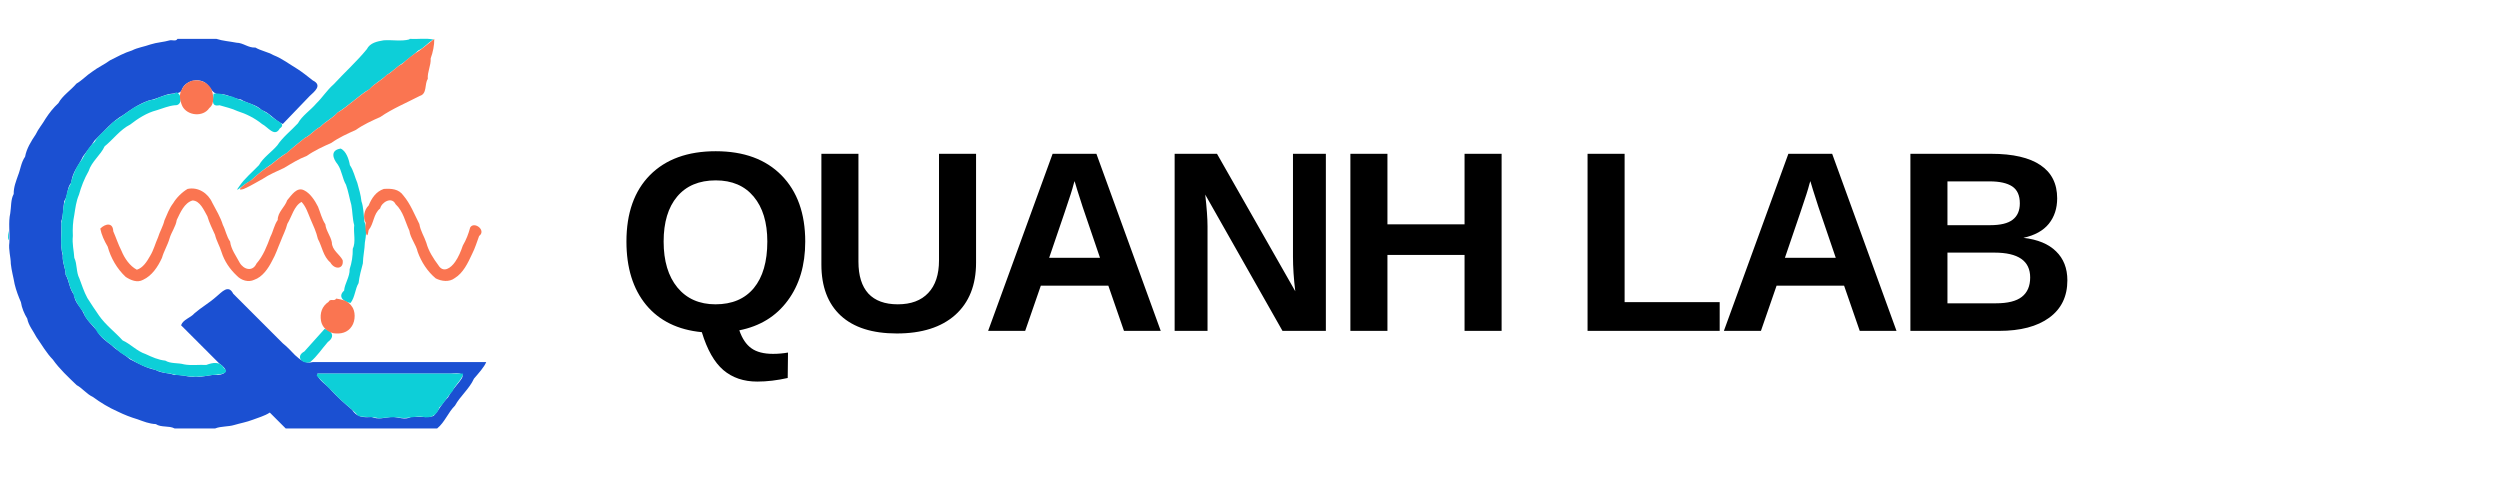
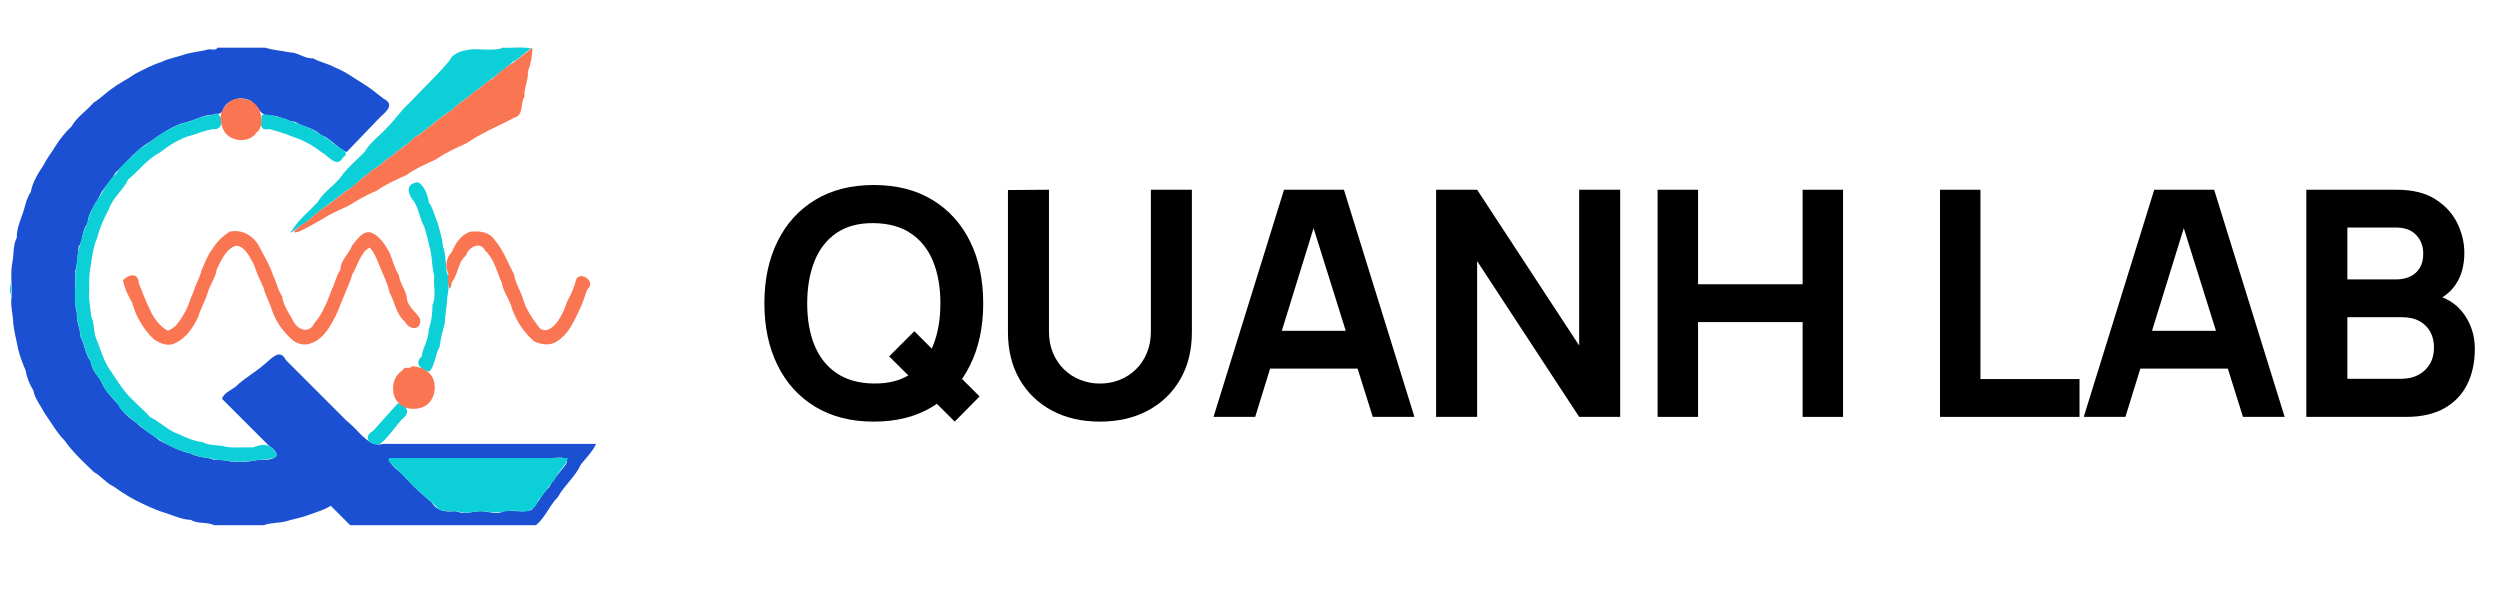
- <svg xmlns="http://www.w3.org/2000/svg" viewBox="0 0 272 54" role="img" aria-label="Quanh Lab">
+ <svg xmlns="http://www.w3.org/2000/svg" viewBox="0 0 221.88 54" role="img" aria-label="Quanh Lab">
  <svg x="0" y="3" width="54" height="45" viewBox="340 144 344 284">
    <path fill="#1b50d2" fill-rule="evenodd" d="m 463,150.5 c 9,0 18,0 27,0 4.338,1.422 9.125,1.708 13.954,2.662 4.637,0.033 8.215,3.717 13.046,3.338 3.793,2.244 8.445,2.954 12.593,5.297 5.845,2.273 10.81,6.126 16.031,9.245 4.04,2.532 7.489,5.383 11.192,8.274 6.8,3.384 1.269,7.53 -2.245,10.856 C 548.38,196.614 542.19,203.057 536,209.5 c -5.246,-2.038 -9.05,-7.839 -14.605,-9.605 C 517.47,195.753 511.408,195.471 507,192.5 c -4.214,-0.335 -8.393,-3.04 -12.605,-3.605 -6.02,1.162 -7.392,-2.937 -10.921,-6.921 -4.598,-4.769 -14.101,-3.071 -17.101,2.904 -1.048,4.801 -6.388,2.615 -11.304,4.469 -4.138,1.34 -7.658,3.1 -12.265,3.992 -6.474,2.335 -12.041,6.124 -17.335,9.926 -7.748,4.299 -13.385,11.5 -19.969,17.735 -2.201,3.74 -5.248,7.193 -8,11 -2.549,5.892 -7.603,11.076 -8,18 -3.41,3.877 -2.058,8.761 -5,13 -0.733,4.591 -0.511,9.578 -2,13.856 0.437,7.909 -1.014,16.6 1,23.856 -0.401,4.872 1.96,8.599 2,13.288 2.534,4.065 2.451,9.869 6,14 -0.053,4.871 4.397,8.14 6.21,12.21 2.072,4.916 6.252,8.691 9.79,12.79 1.751,3.97 6.323,7.264 9.71,9.71 3.903,3.928 8.502,6.004 12.79,9.79 5.861,2.937 11.717,6.293 17.765,7.383 4.218,2.566 8.979,1.833 13.09,3.617 5.327,-0.58 9.433,1.79 14.847,1 5.543,0.738 9.783,-1.669 15.297,-1 6.781,-0.868 6.892,-3.934 1.053,-7.947 C 483.202,366.702 474.351,357.851 465.5,349 c 1.421,-4.091 6.573,-5.095 9.316,-8.316 4.746,-4.12 10.196,-7.13 15.204,-11.6 3.724,-3.034 8.272,-8.702 11.611,-1.953 C 513.087,338.587 524.544,350.044 536,361.5 c 2.839,2.273 5.639,5.179 8.424,8.136 3.339,3.02 7.049,6.328 12.423,4.864 40.051,0 80.102,0 120.153,0 -1.367,3.475 -5.39,7.852 -8.5,11.5 -3.174,7.057 -9.578,12.115 -13.139,18.673 C 650.494,409.497 648.335,416.164 643,420.5 c -35,0 -70,0 -105,0 -3.667,-3.667 -7.333,-7.333 -11,-11 -3.717,2.424 -8.03,3.507 -11.856,5 -4.276,1.647 -8.698,2.404 -12.749,3.605 -4.209,1.301 -9.174,0.775 -13.251,2.395 -9.381,0 -18.763,0 -28.144,0 -3.886,-2.079 -9.289,-0.498 -13,-3 -4.624,-0.21 -8.428,-1.81 -12.678,-3.336 -4.802,-1.436 -9.097,-3.108 -13.68,-5.344 -6.285,-2.788 -11.917,-6.213 -17.172,-10.086 -4.439,-2.043 -7.28,-6.072 -11.325,-8.235 -5.827,-5.611 -11.962,-11.251 -16.487,-17.698 -4.621,-4.73 -7.615,-10.228 -11.428,-15.614 -2.1,-4.134 -5.564,-8.206 -6.335,-12.793 C 356.812,341.021 355.084,336.933 354.5,333 c -1.644,-3.795 -3.293,-8.058 -4.363,-12.542 -0.868,-4.957 -2.133,-9.23 -2.637,-14.026 -0.06,-5.062 -1.689,-9.475 -1,-14.847 0.404,-6.647 -0.807,-13.962 0.605,-20.191 0.746,-4.486 0.243,-9.491 2.395,-13.395 -0.095,-4.739 1.596,-8.738 3,-12.856 1.662,-4.02 2.099,-8.993 4.899,-12.993 0.916,-5.41 4.223,-10.812 7.311,-15.362 1.928,-4.103 4.682,-7.125 6.938,-11.086 2.621,-3.992 5.253,-7.362 8.852,-10.703 2.714,-5.102 8.597,-8.891 12.5,-13.5 3.836,-2.186 7.024,-5.749 10.945,-8.287 3.913,-2.986 8.436,-4.955 12.352,-7.861 4.966,-2.508 10.036,-5.271 15.128,-6.801 4.003,-2.061 8.635,-2.644 12.872,-4.199 4.543,-1.463 9.044,-1.572 13.415,-2.852 1.723,-0.38 4.251,0.94 5.288,-1 z m 97,232 c 0.164,4.661 6.964,7.755 9.788,11.788 4.551,4.884 9.356,9.154 14.238,13.238 3.067,5.145 8.065,5.625 13.533,4.974 4.365,2.074 9.334,0.459 13.865,0 4.434,-0.057 9.293,2.529 13.432,0 5.119,-0.453 11.093,0.9 15.686,-0.662 3.887,-4.271 5.805,-8.975 9.958,-12.838 1.934,-3.82 5.013,-7.37 8,-11 5.148,-6.161 -0.019,-5.929 -6.059,-5.5 -30.814,0 -61.628,0 -92.441,0 z" id="path2" />
    <path fill="#0dcfd8" fill-rule="evenodd" d="m 624,150.5 c 5.426,0.346 11.422,-0.685 16.5,0.5 -3.794,1.791 -6.601,5.963 -10.5,7.5 -3.467,3.273 -7.242,5.801 -10.816,8.816 -3.88,2.247 -7.182,5.886 -11.04,8.184 -3.873,3.757 -8.477,5.748 -12.144,10 -3.867,1.973 -7.237,5.145 -10.816,7.816 -3.599,2.923 -7.232,5.765 -11.04,8.184 -3.735,4.088 -8.378,5.986 -12.144,10 -3.841,1.796 -6.781,5.768 -10.605,7.605 -4.092,3.223 -8.404,6.573 -12.395,10.395 -3.867,1.973 -7.237,5.145 -10.816,7.816 -5.163,3.437 -10.279,7.582 -15.184,12.184 -3.177,0.691 -12.084,9.783 -7.079,3.079 3.487,-5.29 9.022,-9.732 13.579,-14.579 2.784,-5.171 8.736,-9.03 12.709,-13.709 3.625,-5.569 9.565,-10.178 14.291,-15.291 2.784,-5.171 8.736,-9.03 12.709,-13.709 4.357,-4.241 7.297,-9.14 12.029,-13.286 7.523,-8.129 16.373,-16.183 23.028,-24.387 2.204,-4.413 7.158,-5.359 11.59,-6.117 5.816,-0.443 12.357,0.862 17.749,-0.605 z m -162,37 c 4.146,0.8 4.695,9.491 -0.856,9 -4.521,0.48 -8.242,2.179 -12.662,3.504 -6.843,1.754 -12.979,5.795 -18.248,9.879 -6.972,3.511 -11.711,10.24 -17.735,15.117 -2.702,5.969 -8.968,10.463 -11.062,17.124 -3.057,5.385 -5.185,10.87 -6.703,16.407 -1.957,4.467 -2.517,9.374 -3.235,13.892 -0.963,4.64 -1.246,9.562 -1,14.703 -0.589,5.433 0.703,10.087 1,15.153 2.087,4.246 1.206,9.922 3.504,14.238 1.77,4.635 3.104,9.101 5.558,13.606 2.599,4.226 5.297,8.045 8.086,12.172 4.462,6.447 11.064,11.351 16.352,17.203 5.418,2.384 9.915,7.497 15.89,9.445 4.43,2.065 8.868,4.097 13.678,4.555 3.761,2.281 8.833,1.395 13.038,2.605 4.804,0.923 10.318,0.13 15.395,0.395 4.433,-1.694 9.464,-2.672 12.236,2.236 5.298,4.199 -5.45,4.549 -8.516,4.764 -4.7,0.933 -9.651,1.262 -14.847,1 -4.544,-0.744 -9.493,-0.514 -13.73,-2 -4.684,-0.183 -8.531,-1.791 -12.823,-3.336 -8.202,-1.727 -14.996,-7.048 -21.966,-11.228 C 418.056,362.922 412.254,359.642 407.5,354 c -1.892,-5.04 -8.232,-8.044 -9.497,-13.696 -3.335,-4.146 -6.248,-8.751 -7.383,-13.771 C 387.646,322.578 388.213,318.146 385.5,314 c -0.091,-4.95 -2.506,-8.938 -2,-14.135 -2.149,-6.431 -0.468,-14.449 -1,-21.55 1.077,-4.458 0.935,-9.42 2,-13.883 1.547,-4.18 1.703,-8.736 4.297,-13.025 1.596,-6.104 3.85,-12.396 7.974,-17.219 2.361,-4.294 4.822,-8.861 8.729,-12.188 2.784,-5.171 8.736,-9.03 12.709,-13.709 4.698,-3.05 9.531,-6.73 14.557,-10.174 4.684,-2.3 9.368,-5.172 14.235,-5.617 4.091,-1.966 9.025,-3.767 14,-4 l 0.605,-0.605 z m 26,1 c 4.914,-0.735 8.642,1.393 13,2 4.199,2.075 8.913,3.343 13.297,5.148 4.634,2.073 8.406,5.03 12.708,7.456 2.638,3.865 12.419,5.801 6.89,9.501 -3.509,6.43 -8.285,-1.137 -12.252,-3.075 -5.04,-4.119 -11.14,-7.13 -17.067,-8.98 -3.888,-1.87 -8.548,-2.849 -12.432,-4.051 -6.206,1.293 -4.335,-4.097 -4.144,-8 z m 88,38 c 3.86,1.514 5.861,7.533 6.5,11.5 2.606,3.838 3.349,8.094 5.148,12.297 1.174,4.423 2.415,8.222 2.852,12.703 1.531,4.308 1.474,9.275 2,14 1.833,3.968 1.247,10.375 0.395,14.605 -0.163,4.968 -1.277,9.543 -1.395,14.53 -1.134,4.327 -2.392,8.715 -2.968,13.643 -2.446,3.978 -2.377,9.535 -5.532,13.722 -4.387,-0.408 -9.332,-4.24 -4.5,-8.5 0.356,-4.951 3.997,-9.43 3.847,-14.931 1.471,-4.483 2.22,-9.028 2.153,-14.06 2.292,-4.66 0.364,-11.068 1,-16.414 -1.247,-4.432 -1.123,-9.432 -2,-14.018 -1.268,-4.439 -2.05,-9.418 -3.671,-13.934 -2.6,-4.422 -2.829,-9.777 -5.788,-14.151 -3.391,-4.127 -5.183,-9.677 1.786,-10.906 z m -230,57 c 1.071,7.426 -1.323,9.572 0,0 z m 219,68 c 4.976,1.164 7.535,5.277 2.246,9.076 -4.207,4.763 -7.248,9.724 -12.246,13.924 -5.631,1.812 -10.445,-3.951 -4.07,-7.322 C 555.62,361.952 560.31,356.726 565,351.5 Z m -5,31 c 33.667,0 67.333,0 101,0 -0.613,4.233 -5.723,7.683 -7.414,12.328 -3.624,3.507 -5.335,7.743 -9.086,11.172 -1.29,5.137 -6.116,7.83 -11.347,6.5 -5.536,-0.768 -10.022,1.258 -15.277,0.658 -5.43,-0.924 -10.076,-0.118 -15.156,0.342 -4.468,-1.278 -9.796,-0.478 -14.326,-1.605 -5.128,-5.795 -11.156,-9.415 -16.262,-15.262 C 567.922,392.422 563.711,388.211 559.5,384 l 0.271,-0.812 z" id="path4" />
    <path fill="#fa7551" fill-rule="evenodd" d="m 641,150.5 c 0.044,4.426 -0.939,9.334 -2.5,13.5 0.271,5.148 -2.341,9.102 -2,14.279 -2.397,3.513 -0.276,10.295 -5.562,11.752 -9.129,4.789 -18.882,8.765 -27.265,14.555 -5.914,2.646 -11.816,5.311 -17,9 -5.914,2.646 -11.816,5.311 -17,9 -5.917,2.641 -11.81,5.323 -17.005,8.99 -5.686,2.176 -10.691,5.32 -15.771,8.372 -4.987,2.324 -10.475,4.633 -14.754,7.552 -3.987,2.16 -8.563,4.999 -13.096,6.976 -7.535,2.42 2.491,-4.809 5.231,-6.113 4.279,-4.034 8.762,-7.608 13.326,-10.468 3.653,-3.032 7.368,-5.917 11.251,-8.395 4.099,-3.69 8.44,-7.139 12.565,-10.421 3.88,-1.674 6.738,-5.813 10.579,-7.579 3.756,-3.922 8.392,-5.72 12,-10 3.867,-1.973 7.237,-5.145 10.816,-7.816 3.599,-2.923 7.232,-5.765 11.04,-8.184 3.735,-4.088 8.378,-5.986 12.144,-10 3.87,-1.766 6.727,-5.826 10.644,-7.564 3.934,-3.602 8.02,-6.939 12.212,-9.436 3.439,-2.483 6.76,-5.368 10.144,-8 z m -168,29 c 5.319,-0.927 10.188,0.591 13.236,5.236 1.811,3.942 2.769,10.721 -1.157,13.684 -4.238,6.47 -15.248,5.445 -18.706,-1.299 -1.812,-4.05 -2.657,-8.631 0.178,-12.473 1.518,-2.643 3.663,-4.041 6.449,-5.149 z m -3,75 c 7.3,-1.557 14.195,2.928 17.111,9.521 2.693,5.057 5.747,10.155 7.338,15.404 1.962,3.774 2.531,7.97 5.051,11.576 0.567,5.22 4.191,10.003 6.605,14.605 2.768,4.835 8.962,6.532 11.659,0.628 4.681,-5.283 7.36,-12.37 9.685,-18.657 1.962,-3.774 2.531,-7.97 5.051,-11.576 -0.102,-5.407 4.987,-8.899 6.553,-13.653 2.967,-3.453 6.72,-9.582 11.803,-6.847 4.087,1.962 7.43,7.047 9.558,11.328 1.704,4.177 2.578,8.353 5.086,12.172 0.444,4.506 3.633,7.98 4.504,12.518 0.011,5.424 5.448,8.316 7.496,12.338 0.978,6.363 -5.622,6.857 -8.526,1.618 -5.034,-4.198 -5.719,-11.073 -8.642,-16.313 -1.122,-4.946 -3.115,-9.112 -5.129,-13.754 -1.812,-4.253 -3.052,-8.542 -6.203,-11.907 -5.214,2.745 -6.766,10.223 -9.859,15.217 -1.052,4.277 -3.134,8.069 -4.641,12.139 -1.95,4.446 -3.343,9.038 -5.869,13.404 -2.681,5.354 -6.725,11.312 -12.487,13.241 -3.866,1.851 -8.822,0.523 -11.96,-2.816 -4.876,-4.546 -8.66,-10.076 -10.684,-16.54 -1.217,-4.035 -3.527,-7.74 -4.475,-11.856 -1.918,-4.172 -3.984,-8.363 -5.291,-12.819 -2.369,-4.156 -5.091,-10.857 -10.302,-10.969 -5.677,1.647 -8.451,8.389 -10.932,13.5 -0.636,4.588 -3.776,8.501 -5,12.856 -1.3,4.568 -3.974,8.857 -5.229,13.398 -2.823,6.191 -6.947,12.412 -13.126,15.246 -4.058,2.237 -8.561,0.217 -12,-2 -6.021,-5.579 -10.409,-13.239 -12.493,-20.986 -2.383,-4.051 -4.281,-8.14 -5.151,-12.514 3.582,-3.591 8.795,-4.438 9,1.856 1.958,4.442 3.385,9.016 5.679,13.503 2.137,5.257 5.802,10.566 10.677,13.141 4.199,-1.321 6.88,-5.468 9.175,-9.562 2.537,-4.141 3.589,-8.678 5.469,-12.794 1.217,-4.035 3.527,-7.74 4.475,-11.856 1.821,-4.04 3.268,-8.308 6.067,-11.912 2.213,-3.747 6.128,-7.645 9.959,-9.876 z m 136,0 c 5.326,-0.344 10.381,-0.035 13.631,4.631 4.823,5.695 7.651,13.102 11.037,19.708 0.737,4.817 3.406,8.648 4.832,13.017 1.448,5.561 4.946,11.013 8.21,15.355 3.576,5.999 8.825,2.041 11.736,-2.157 2.304,-3.266 4.013,-7.354 5.327,-11.283 2.402,-4.07 3.933,-8.181 5.109,-12.536 2.692,-4.573 11.463,1.922 6.193,5.902 -1.532,4.132 -2.762,8.299 -4.872,12.457 -2.933,6.321 -6.166,13.158 -12.019,16.723 -3.875,2.932 -9.17,2.215 -13.184,0.184 -5.79,-4.833 -9.981,-11.413 -12.5,-18.356 -1.118,-5.082 -5.052,-9.498 -5.766,-14.675 -2.905,-6.209 -4.191,-13.41 -9.552,-18.389 -2.644,-5.557 -9.68,-1.392 -10.683,2.92 -4.833,3.883 -4.244,10.459 -8,15 -1.187,8.904 -2.839,-0.837 -2,-5 -2.225,-3.621 -1.029,-9.199 2,-12 2.084,-5.077 5.054,-9.638 10.5,-11.5 z m -33,76 c 3.584,0.669 7.83,1.104 10.576,5.027 3.027,3.561 2.828,10.269 0.318,14.078 -2.916,4.593 -7.814,5.632 -12.895,4.895 -4.217,-0.998 -7.689,-4.186 -8.5,-8.5 -0.927,-5.319 0.591,-10.188 5.236,-13.236 1.084,-2.608 4.061,0.014 5.264,-2.264 z" id="path6" />
  </svg>
-   <text x="67" y="36" fill="#000" font-family="Manrope,Arial,sans-serif" font-size="28" font-weight="750" letter-spacing="-1.1">QUANH LAB</text>
+   <g fill="#000">
+     <path transform="translate(67.000 37) scale(0.014 -0.014)" d="M1266.667 -29.833 851.165 383.668 1010.667 543.17 1424.169 129.669ZM753.668 -30Q537.751 -30 382.334 64.167Q226.917 158.333 143.459 327.333Q60 496.333 60 720Q60 943.667 143.459 1112.667Q226.917 1281.667 382.334 1375.833Q537.751 1470 753.668 1470Q969.584 1470 1125.001 1375.833Q1280.418 1281.667 1363.877 1112.667Q1447.335 943.667 1447.335 720Q1447.335 496.333 1363.877 327.333Q1280.418 158.333 1125.001 64.167Q969.584 -30 753.668 -30ZM753.668 211.67Q894.667 209.837 988.374 272.878Q1082.082 335.919 1128.957 451.085Q1175.831 566.251 1175.831 720Q1175.831 873.749 1128.957 987.123Q1082.082 1100.497 988.374 1163.497Q894.667 1226.496 753.668 1228.33Q612.669 1230.163 519.044 1167.164Q425.42 1104.164 378.545 988.957Q331.671 873.749 331.504 720Q331.337 566.251 378.212 452.918Q425.087 339.586 518.878 276.545Q612.669 213.504 753.668 211.67Z" />
+     <path transform="translate(87.498 37) scale(0.014 -0.014)" d="M723.001 -30Q550.167 -30 418.834 40.208Q287.5 110.417 213.75 237.875Q140 365.334 140 537.501V1438.167L400.004 1440V541.667Q400.004 465.501 425.753 404.544Q451.503 343.586 496.377 300.295Q541.252 257.003 599.793 234.17Q658.334 211.337 723.001 211.337Q789.501 211.337 848.042 234.629Q906.583 257.92 950.999 301.211Q995.415 344.503 1020.706 405.46Q1045.998 466.418 1045.998 541.667V1440H1306.001V537.501Q1306.001 365.417 1232.251 237.959Q1158.501 110.5 1027.168 40.25Q895.834 -30 723.001 -30Z" />
+     <path transform="translate(107.142 37) scale(0.014 -0.014)" d="M40 0 486.998 1440H866.671L1313.67 0H1049.499L647.668 1280.997H700.335L304.171 0ZM298.668 306.165V545.669H1056.668V306.165Z" />
+     <path transform="translate(125.498 37) scale(0.014 -0.014)" d="M140 0V1440H400.004L1046.832 452.507V1440H1306.836V0H1046.832L400.004 987.66V0Z" />
+     <path transform="translate(145.156 37) scale(0.014 -0.014)" d="M140 0V1440H396.337V840.835H1059.333V1440H1315.67V0H1059.333V600.998H396.337V0Z" />
+     <path transform="translate(169.940 37) scale(0.014 -0.014)" d="M160 0V1440H416.337V239.837H1044.335V0Z" />
+     <path transform="translate(184.376 37) scale(0.014 -0.014)" d="M40 0 486.998 1440H866.671L1313.67 0H1049.499L647.668 1280.997H700.335L304.171 0ZM298.668 306.165V545.669H1056.668V306.165Z" />
+     <path transform="translate(202.732 37) scale(0.014 -0.014)" d="M140 0V1440H713.501Q863.335 1440 957.752 1379.916Q1052.169 1319.833 1096.918 1227.916Q1141.668 1135.999 1141.668 1040.166Q1141.668 919.749 1086.21 838.457Q1030.752 757.166 934.669 729.166L934.336 779Q1070.002 749.5 1139.085 652.125Q1208.168 554.75 1208.168 432.001Q1208.168 303.501 1159.96 206.459Q1111.752 109.417 1014.877 54.709Q918.002 0 773.501 0ZM400.004 241.67H744.501Q803.584 241.67 849.958 266.128Q896.332 290.586 922.832 335.044Q949.331 379.502 949.331 440.501Q949.331 495.084 926.373 538.125Q903.415 581.166 858.249 606.499Q813.083 631.831 747.834 631.831H400.004ZM400.004 871.502H709.834Q758.75 871.502 797.374 889.418Q835.999 907.334 858.581 943.542Q881.164 979.749 881.164 1035.165Q881.164 1105.664 836.457 1152.997Q791.75 1200.33 709.834 1200.33H400.004Z" />
+   </g>
</svg>
